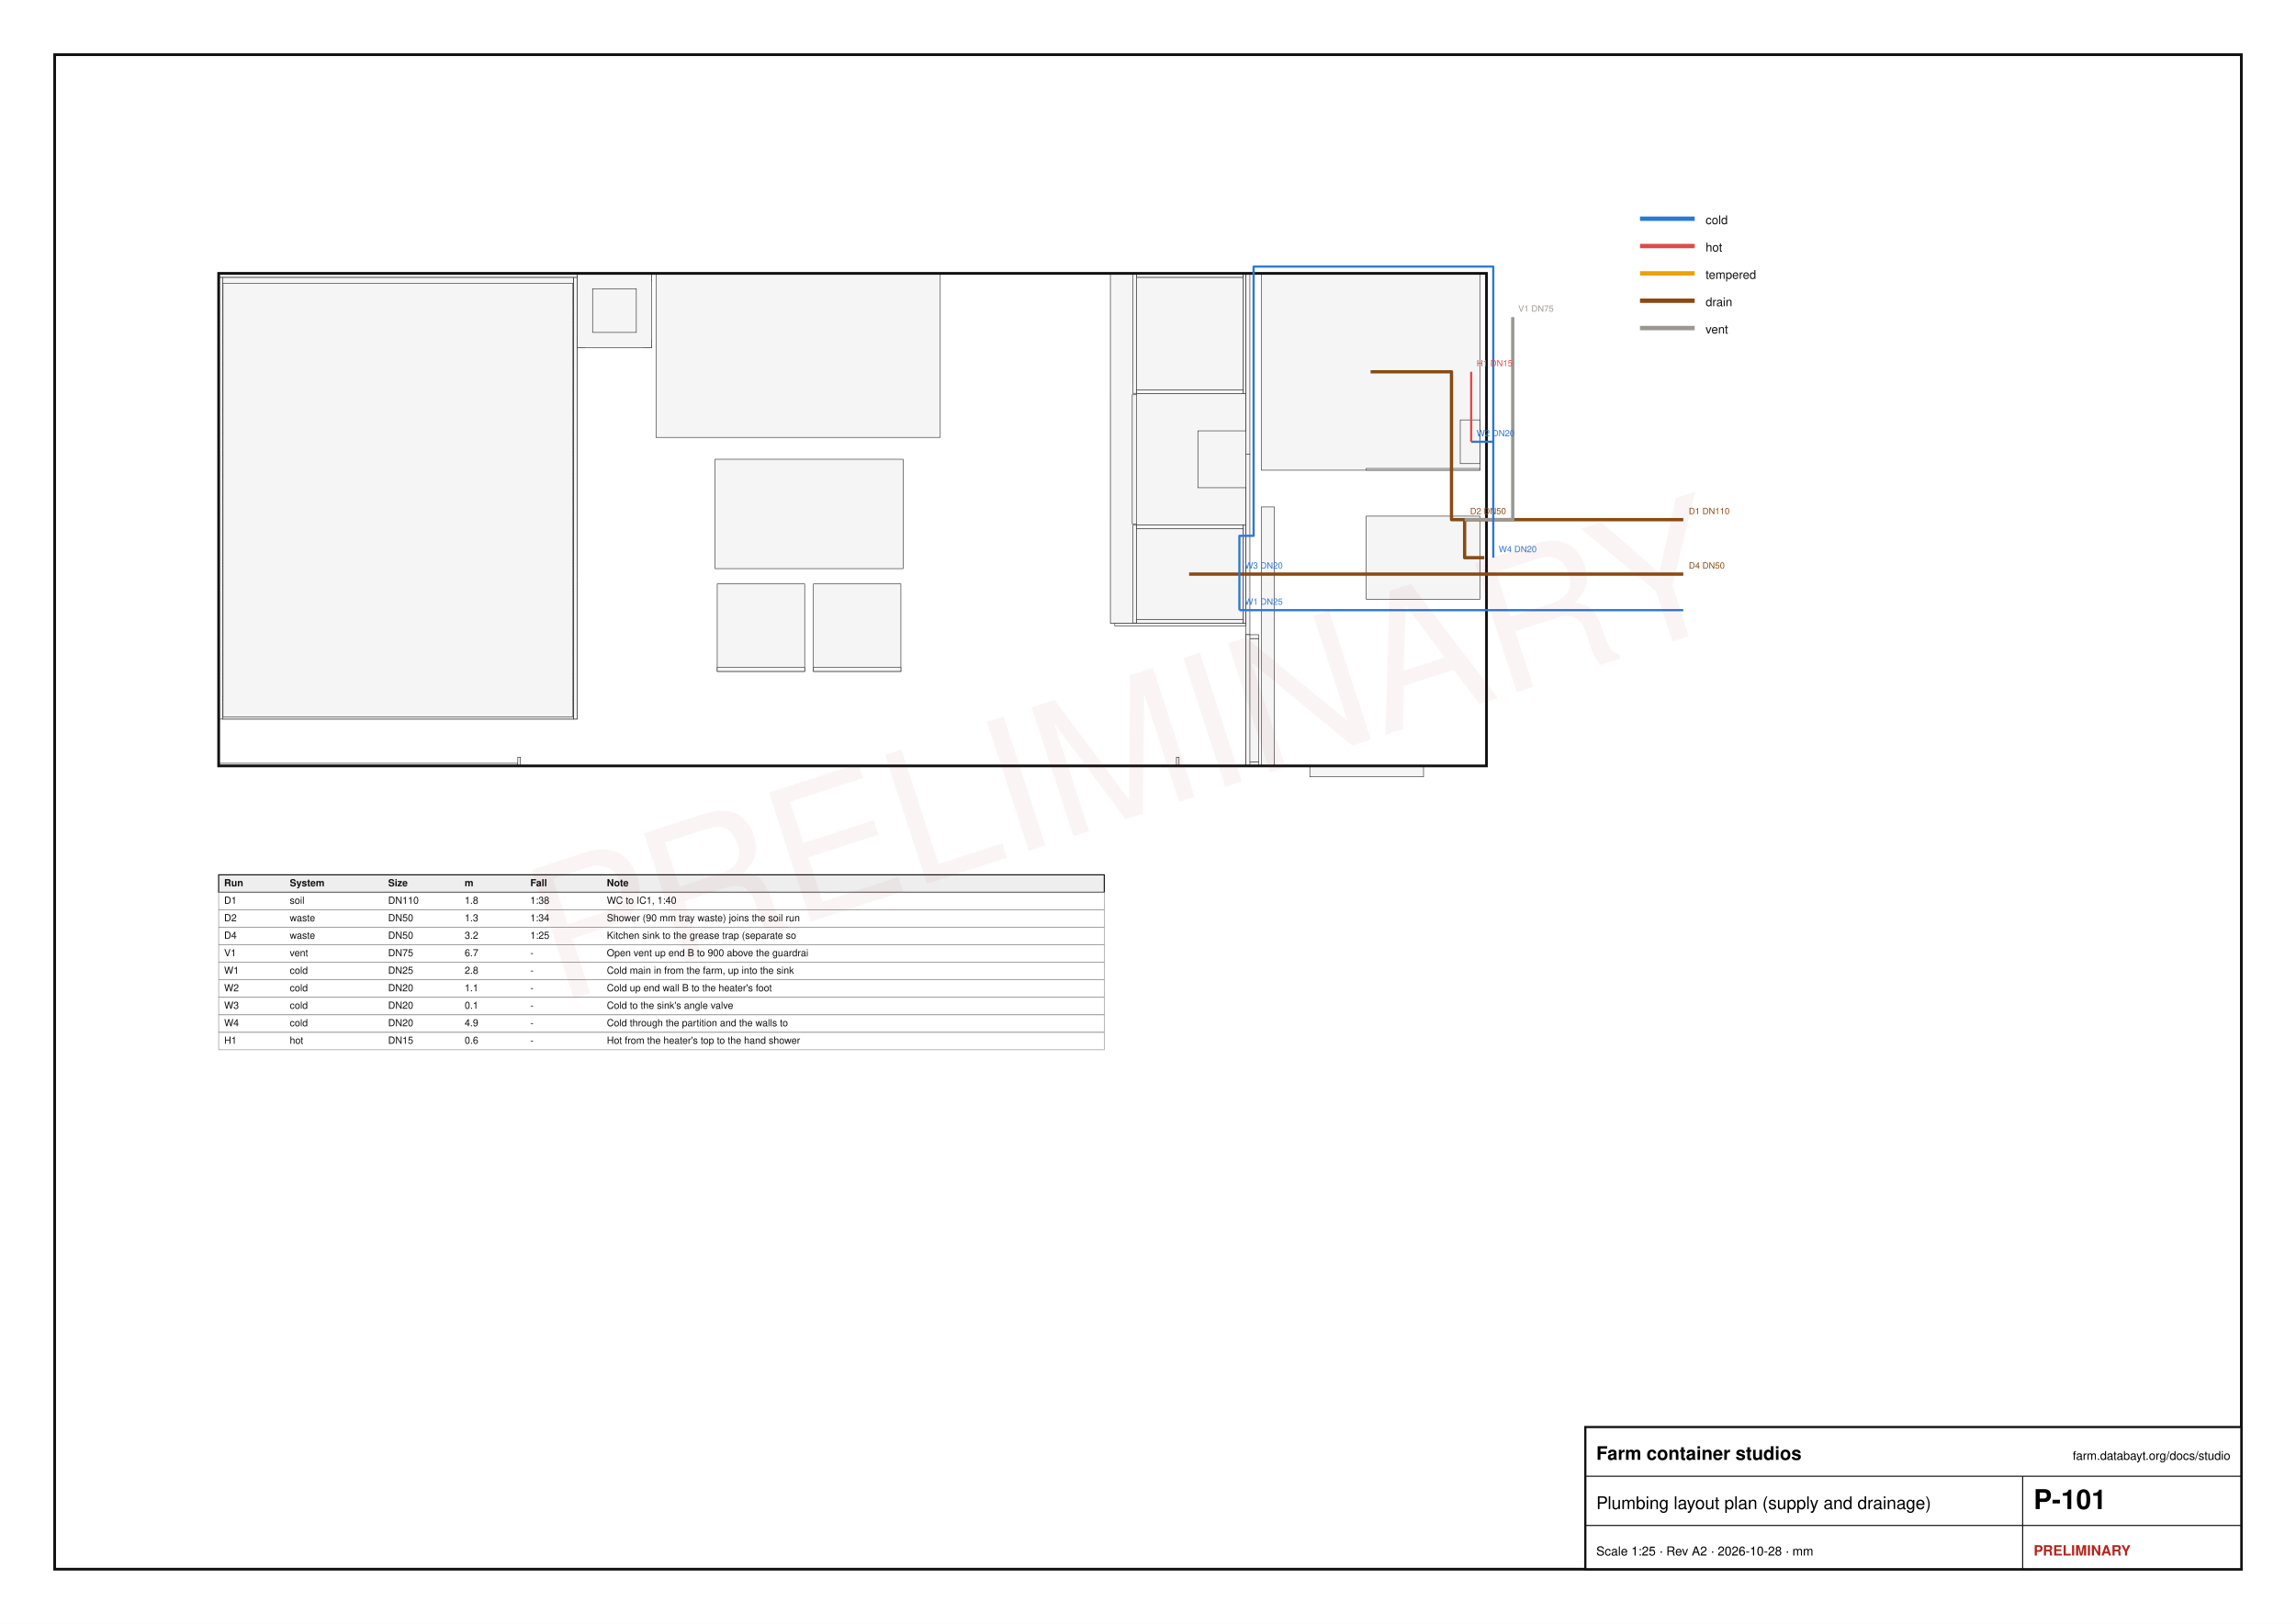
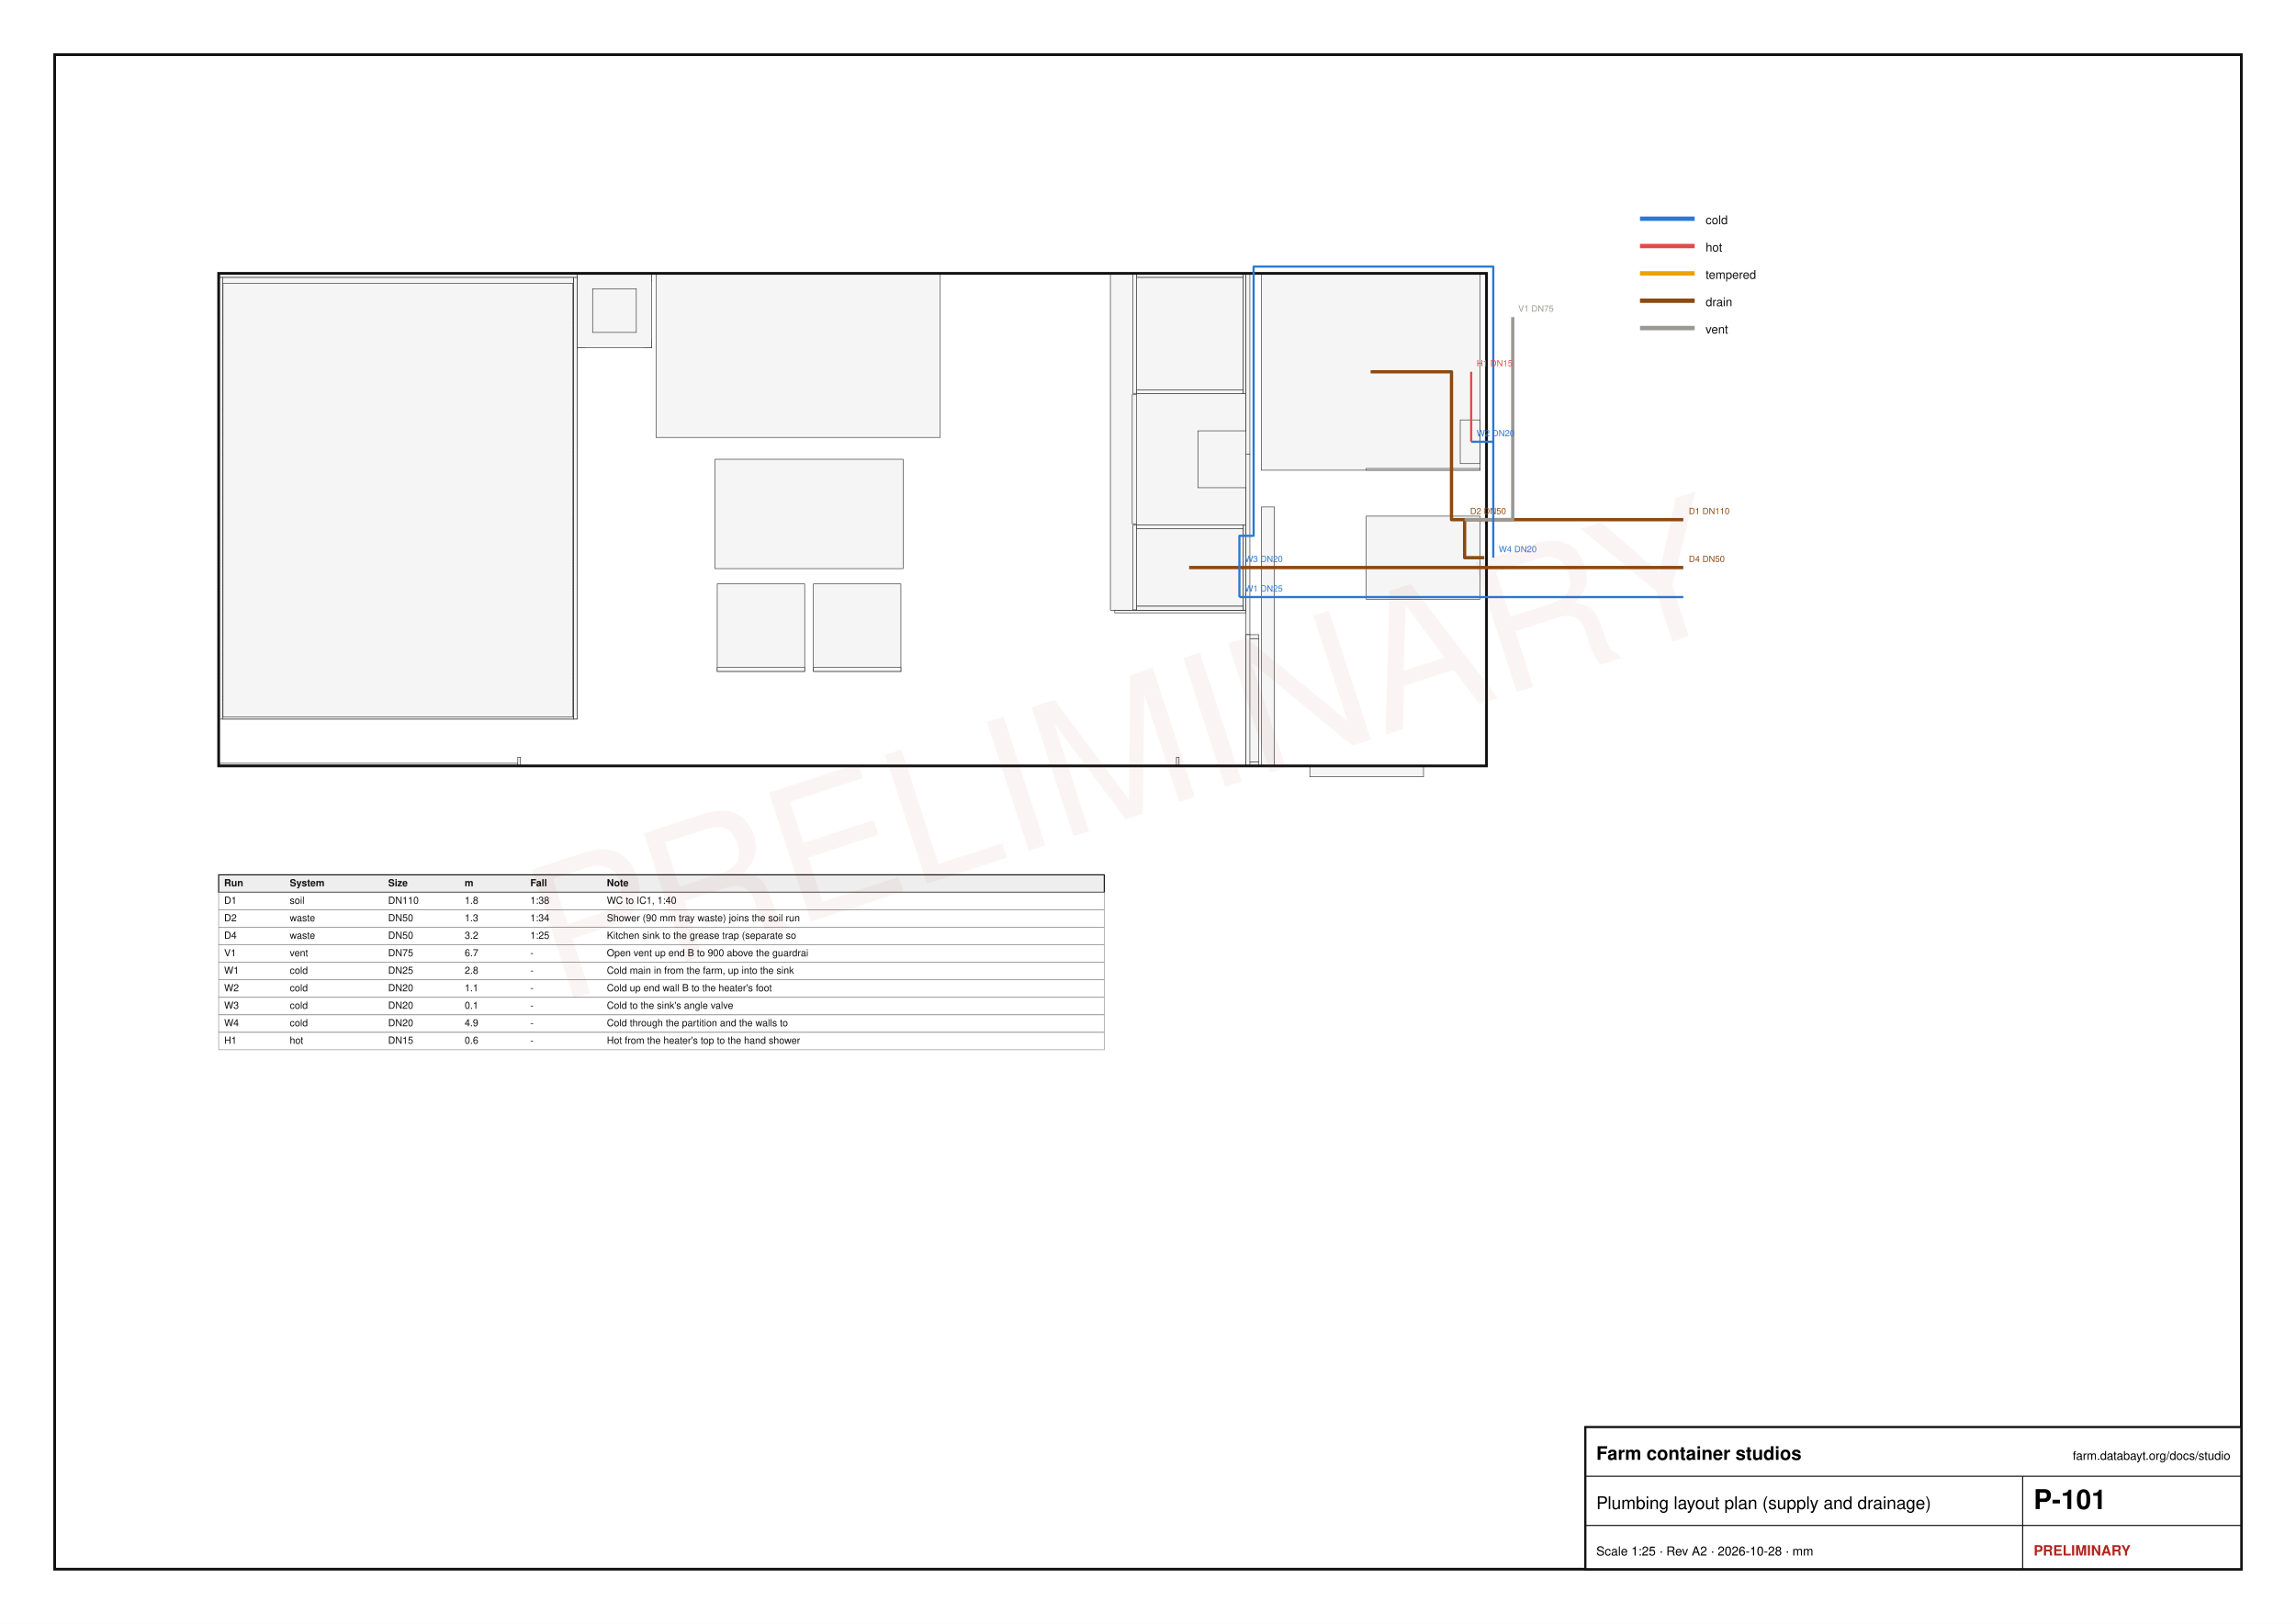
<svg xmlns="http://www.w3.org/2000/svg" width="420mm" height="297mm" viewBox="0 0 420 297" font-family="Helvetica, Arial, sans-serif">
  <rect x="0" y="0" width="420" height="297" fill="#fff" />
  <rect x="10" y="10" width="400" height="277" fill="none" stroke="#111" stroke-width="0.5" />
  <rect x="230.72" y="50" width="40" height="36" fill="#f5f5f5" stroke="#222" stroke-width="0.1" />
  <rect x="104.88" y="50.72" width="0.72" height="80.8" fill="#f5f5f5" stroke="#222" stroke-width="0.1" />
  <rect x="40" y="139.6" width="54.72" height="0.48" fill="#f5f5f5" stroke="#222" stroke-width="0.1" />
  <rect x="81.36" y="82.48" width="23.52" height="22.48" fill="#f5f5f5" stroke="#222" stroke-width="0.1" />
  <rect x="81.36" y="107.44" width="23.52" height="22.48" fill="#f5f5f5" stroke="#222" stroke-width="0.1" />
-   <rect x="204.8" y="72" width="0.72" height="42" fill="#f5f5f5" stroke="#222" stroke-width="0.1" />
+   <rect x="204.8" y="72" width="0.72" height="39.6" fill="#f5f5f5" stroke="#222" stroke-width="0.1" />
  <rect x="203.92" y="72.72" width="23.52" height="22.56" fill="#f5f5f5" stroke="#222" stroke-width="0.1" />
-   <rect x="203.92" y="96.72" width="23.52" height="16.56" fill="#f5f5f5" stroke="#222" stroke-width="0.1" />
+   <rect x="203.92" y="96.72" width="23.52" height="14.16" fill="#f5f5f5" stroke="#222" stroke-width="0.1" />
  <rect x="204" y="73.72" width="22.16" height="20.56" fill="#f5f5f5" stroke="#222" stroke-width="0.1" />
  <rect x="107.04" y="51.44" width="10.72" height="10.72" fill="#f5f5f5" stroke="#222" stroke-width="0.1" />
  <rect x="204" y="73.24" width="22.64" height="0.48" fill="#f5f5f5" stroke="#222" stroke-width="0.1" />
  <rect x="204" y="94.28" width="22.64" height="0.48" fill="#f5f5f5" stroke="#222" stroke-width="0.1" />
  <rect x="226.16" y="73.72" width="0.48" height="20.56" fill="#f5f5f5" stroke="#222" stroke-width="0.1" />
  <rect x="80.88" y="82" width="24" height="0.48" fill="#f5f5f5" stroke="#222" stroke-width="0.1" />
  <rect x="80.88" y="104.96" width="24" height="0.48" fill="#f5f5f5" stroke="#222" stroke-width="0.1" />
  <rect x="80.88" y="82.48" width="0.48" height="22.48" fill="#f5f5f5" stroke="#222" stroke-width="0.1" />
  <rect x="80.88" y="106.96" width="24" height="0.48" fill="#f5f5f5" stroke="#222" stroke-width="0.1" />
  <rect x="80.88" y="129.92" width="24" height="0.48" fill="#f5f5f5" stroke="#222" stroke-width="0.1" />
  <rect x="80.88" y="107.44" width="0.48" height="22.48" fill="#f5f5f5" stroke="#222" stroke-width="0.1" />
  <rect x="104.88" y="81.68" width="0.72" height="24.08" fill="#f5f5f5" stroke="#222" stroke-width="0.1" />
  <rect x="104.88" y="106.64" width="0.72" height="24.08" fill="#f5f5f5" stroke="#222" stroke-width="0.1" />
  <rect x="104.88" y="51.44" width="0.72" height="30.16" fill="#f5f5f5" stroke="#222" stroke-width="0.1" />
  <rect x="77.6" y="105.84" width="27.28" height="0.72" fill="#f5f5f5" stroke="#222" stroke-width="0.1" />
  <rect x="132" y="114.44" width="14.4" height="0.72" fill="#f5f5f5" stroke="#222" stroke-width="0.1" />
  <rect x="138.84" y="107.6" width="0.72" height="13.68" fill="#f5f5f5" stroke="#222" stroke-width="0.1" />
  <rect x="149.6" y="114.44" width="14.4" height="0.72" fill="#f5f5f5" stroke="#222" stroke-width="0.1" />
  <rect x="156.44" y="107.6" width="0.72" height="13.68" fill="#f5f5f5" stroke="#222" stroke-width="0.1" />
  <rect x="131.2" y="106.8" width="16" height="16" fill="#f5f5f5" stroke="#222" stroke-width="0.1" />
  <rect x="148.8" y="106.8" width="16" height="16" fill="#f5f5f5" stroke="#222" stroke-width="0.1" />
  <rect x="249.92" y="94.4" width="20.8" height="15.2" fill="#f5f5f5" stroke="#222" stroke-width="0.1" />
  <rect x="40" y="50.72" width="0.72" height="80.8" fill="#f5f5f5" stroke="#222" stroke-width="0.1" />
  <rect x="104.88" y="50.72" width="0.72" height="80.8" fill="#f5f5f5" stroke="#222" stroke-width="0.1" />
  <rect x="40.72" y="50.72" width="64.16" height="0.72" fill="#f5f5f5" stroke="#222" stroke-width="0.1" />
  <rect x="40.72" y="130.8" width="64.16" height="0.72" fill="#f5f5f5" stroke="#222" stroke-width="0.1" />
  <rect x="76.88" y="51.44" width="0.72" height="79.36" fill="#f5f5f5" stroke="#222" stroke-width="0.1" />
  <rect x="40.72" y="51.44" width="0.72" height="79.36" fill="#f5f5f5" stroke="#222" stroke-width="0.1" />
  <rect x="104.16" y="51.44" width="0.72" height="79.36" fill="#f5f5f5" stroke="#222" stroke-width="0.1" />
  <rect x="40.72" y="50.72" width="64.16" height="3.6" fill="#f5f5f5" stroke="#222" stroke-width="0.1" />
  <rect x="40.72" y="54.78" width="64.16" height="3.6" fill="#f5f5f5" stroke="#222" stroke-width="0.1" />
  <rect x="40.72" y="58.85" width="64.16" height="3.6" fill="#f5f5f5" stroke="#222" stroke-width="0.1" />
  <rect x="40.72" y="62.91" width="64.16" height="3.6" fill="#f5f5f5" stroke="#222" stroke-width="0.1" />
  <rect x="40.72" y="66.97" width="64.16" height="3.6" fill="#f5f5f5" stroke="#222" stroke-width="0.1" />
  <rect x="40.72" y="71.04" width="64.16" height="3.6" fill="#f5f5f5" stroke="#222" stroke-width="0.1" />
  <rect x="40.72" y="75.1" width="64.16" height="3.6" fill="#f5f5f5" stroke="#222" stroke-width="0.1" />
  <rect x="40.72" y="79.16" width="64.16" height="3.6" fill="#f5f5f5" stroke="#222" stroke-width="0.1" />
  <rect x="40.72" y="83.23" width="64.16" height="3.6" fill="#f5f5f5" stroke="#222" stroke-width="0.1" />
  <rect x="40.72" y="87.29" width="64.16" height="3.6" fill="#f5f5f5" stroke="#222" stroke-width="0.1" />
  <rect x="40.72" y="91.35" width="64.16" height="3.6" fill="#f5f5f5" stroke="#222" stroke-width="0.1" />
  <rect x="40.72" y="95.41" width="64.16" height="3.6" fill="#f5f5f5" stroke="#222" stroke-width="0.1" />
  <rect x="40.72" y="99.48" width="64.16" height="3.6" fill="#f5f5f5" stroke="#222" stroke-width="0.1" />
  <rect x="40.72" y="103.54" width="64.16" height="3.6" fill="#f5f5f5" stroke="#222" stroke-width="0.1" />
  <rect x="40.72" y="107.6" width="64.16" height="3.6" fill="#f5f5f5" stroke="#222" stroke-width="0.1" />
  <rect x="40.72" y="111.67" width="64.16" height="3.6" fill="#f5f5f5" stroke="#222" stroke-width="0.1" />
  <rect x="40.72" y="115.73" width="64.16" height="3.6" fill="#f5f5f5" stroke="#222" stroke-width="0.1" />
  <rect x="40.72" y="119.79" width="64.16" height="3.6" fill="#f5f5f5" stroke="#222" stroke-width="0.1" />
  <rect x="40.72" y="123.86" width="64.16" height="3.6" fill="#f5f5f5" stroke="#222" stroke-width="0.1" />
  <rect x="40.72" y="127.92" width="64.16" height="3.6" fill="#f5f5f5" stroke="#222" stroke-width="0.1" />
  <rect x="203.2" y="72.06" width="0.72" height="23.88" fill="#f5f5f5" stroke="#222" stroke-width="0.1" />
  <rect x="204" y="73.72" width="22.16" height="20.56" fill="#f5f5f5" stroke="#222" stroke-width="0.1" />
  <rect x="105.6" y="50" width="0.72" height="1.44" fill="#f5f5f5" stroke="#222" stroke-width="0.1" />
  <rect x="106.32" y="50" width="0.72" height="1.44" fill="#f5f5f5" stroke="#222" stroke-width="0.1" />
  <rect x="105.6" y="62.16" width="0.72" height="1.44" fill="#f5f5f5" stroke="#222" stroke-width="0.1" />
  <rect x="106.32" y="62.16" width="0.72" height="1.44" fill="#f5f5f5" stroke="#222" stroke-width="0.1" />
  <rect x="117.76" y="50" width="0.72" height="1.44" fill="#f5f5f5" stroke="#222" stroke-width="0.1" />
  <rect x="118.48" y="50" width="0.72" height="1.44" fill="#f5f5f5" stroke="#222" stroke-width="0.1" />
  <rect x="117.76" y="62.16" width="0.72" height="1.44" fill="#f5f5f5" stroke="#222" stroke-width="0.1" />
  <rect x="118.48" y="62.16" width="0.72" height="1.44" fill="#f5f5f5" stroke="#222" stroke-width="0.1" />
  <rect x="133.2" y="93.64" width="29.6" height="0.72" fill="#f5f5f5" stroke="#222" stroke-width="0.1" />
  <rect x="147.64" y="86" width="0.72" height="16" fill="#f5f5f5" stroke="#222" stroke-width="0.1" />
  <rect x="105.6" y="50" width="13.6" height="13.6" fill="#f5f5f5" stroke="#222" stroke-width="0.1" />
  <rect x="130.8" y="84" width="34.4" height="20" fill="#f5f5f5" stroke="#222" stroke-width="0.1" />
  <rect x="40.8" y="51.84" width="64" height="79.28" fill="#f5f5f5" stroke="#222" stroke-width="0.1" />
  <rect x="204" y="73.24" width="22.64" height="0.48" fill="#f5f5f5" stroke="#222" stroke-width="0.1" />
  <rect x="204" y="94.28" width="22.64" height="0.48" fill="#f5f5f5" stroke="#222" stroke-width="0.1" />
  <rect x="226.16" y="73.72" width="0.48" height="20.56" fill="#f5f5f5" stroke="#222" stroke-width="0.1" />
  <rect x="120" y="50" width="52" height="30" fill="#f5f5f5" stroke="#222" stroke-width="0.1" />
  <rect x="131.2" y="122.08" width="16" height="0.72" fill="#f5f5f5" stroke="#222" stroke-width="0.1" />
  <rect x="148.8" y="122.08" width="16" height="0.72" fill="#f5f5f5" stroke="#222" stroke-width="0.1" />
  <rect x="204.32" y="50.4" width="22" height="20.4" fill="#f5f5f5" stroke="#222" stroke-width="0.1" />
-   <rect x="203.2" y="96.06" width="0.72" height="17.88" fill="#f5f5f5" stroke="#222" stroke-width="0.1" />
+   <rect x="203.2" y="96.06" width="0.72" height="15.48" fill="#f5f5f5" stroke="#222" stroke-width="0.1" />
  <rect x="203.2" y="72.06" width="0.72" height="23.88" fill="#f5f5f5" stroke="#222" stroke-width="0.1" />
  <rect x="203.92" y="71.28" width="23.52" height="0.72" fill="#f5f5f5" stroke="#222" stroke-width="0.1" />
  <rect x="203.92" y="50" width="4" height="21.28" fill="#f5f5f5" stroke="#222" stroke-width="0.1" />
  <rect x="223.44" y="50" width="4" height="21.28" fill="#f5f5f5" stroke="#222" stroke-width="0.1" />
  <rect x="203.92" y="72" width="23.52" height="0.72" fill="#f5f5f5" stroke="#222" stroke-width="0.1" />
  <rect x="203.92" y="95.28" width="23.52" height="0.72" fill="#f5f5f5" stroke="#222" stroke-width="0.1" />
  <rect x="203.92" y="72.72" width="4" height="22.56" fill="#f5f5f5" stroke="#222" stroke-width="0.1" />
  <rect x="223.44" y="72.72" width="4" height="22.56" fill="#f5f5f5" stroke="#222" stroke-width="0.1" />
  <rect x="227.44" y="72" width="0.48" height="24" fill="#f5f5f5" stroke="#222" stroke-width="0.1" />
  <rect x="203.92" y="96" width="23.52" height="0.72" fill="#f5f5f5" stroke="#222" stroke-width="0.1" />
-   <rect x="203.92" y="113.28" width="23.52" height="0.72" fill="#f5f5f5" stroke="#222" stroke-width="0.1" />
-   <rect x="203.92" y="96.72" width="4" height="16.56" fill="#f5f5f5" stroke="#222" stroke-width="0.1" />
-   <rect x="223.44" y="96.72" width="4" height="16.56" fill="#f5f5f5" stroke="#222" stroke-width="0.1" />
-   <rect x="227.44" y="96" width="0.48" height="18" fill="#f5f5f5" stroke="#222" stroke-width="0.1" />
-   <rect x="203.92" y="114" width="24" height="0.48" fill="#f5f5f5" stroke="#222" stroke-width="0.1" />
-   <rect x="203.12" y="50" width="24.8" height="64" fill="#f5f5f5" stroke="#222" stroke-width="0.1" />
-   <rect x="209.12" y="97.4" width="16.8" height="15.2" fill="#f5f5f5" stroke="#222" stroke-width="0.1" />
+   <rect x="203.92" y="110.88" width="23.52" height="0.72" fill="#f5f5f5" stroke="#222" stroke-width="0.1" />
+   <rect x="203.92" y="96.72" width="4" height="14.16" fill="#f5f5f5" stroke="#222" stroke-width="0.1" />
+   <rect x="223.44" y="96.72" width="4" height="14.16" fill="#f5f5f5" stroke="#222" stroke-width="0.1" />
+   <rect x="227.44" y="96" width="0.48" height="15.6" fill="#f5f5f5" stroke="#222" stroke-width="0.1" />
+   <rect x="203.92" y="111.6" width="24" height="0.48" fill="#f5f5f5" stroke="#222" stroke-width="0.1" />
+   <rect x="203.12" y="50" width="24.8" height="61.6" fill="#f5f5f5" stroke="#222" stroke-width="0.1" />
+   <rect x="209.12" y="97.4" width="16.8" height="12.8" fill="#f5f5f5" stroke="#222" stroke-width="0.1" />
  <rect x="207.12" y="72.2" width="14" height="23.6" fill="#f5f5f5" stroke="#222" stroke-width="0.1" />
  <rect x="108.4" y="52.8" width="8" height="8" fill="#f5f5f5" stroke="#222" stroke-width="0.1" />
  <rect x="40" y="50" width="65.6" height="0.72" fill="#f5f5f5" stroke="#222" stroke-width="0.1" />
  <rect x="267.12" y="76.8" width="3.6" height="8" fill="#f5f5f5" stroke="#222" stroke-width="0.1" />
  <rect x="207.92" y="72" width="20" height="24" fill="#f5f5f5" stroke="#222" stroke-width="0.1" />
  <rect x="207.92" y="50.72" width="19.52" height="20.56" fill="#f5f5f5" stroke="#222" stroke-width="0.1" />
-   <rect x="207.92" y="96.72" width="19.52" height="16.56" fill="#f5f5f5" stroke="#222" stroke-width="0.1" />
+   <rect x="207.92" y="96.72" width="19.52" height="14.16" fill="#f5f5f5" stroke="#222" stroke-width="0.1" />
  <rect x="239.6" y="140.08" width="20.8" height="2" fill="#f5f5f5" stroke="#222" stroke-width="0.1" />
  <rect x="249.92" y="85.68" width="20.8" height="0.32" fill="#f5f5f5" stroke="#222" stroke-width="0.1" />
  <rect x="227.92" y="116.08" width="2.32" height="0.72" fill="#f5f5f5" stroke="#222" stroke-width="0.1" />
  <rect x="227.92" y="139.36" width="2.32" height="0.72" fill="#f5f5f5" stroke="#222" stroke-width="0.1" />
  <rect x="227.92" y="116.8" width="2.32" height="22.56" fill="#f5f5f5" stroke="#222" stroke-width="0.1" />
  <rect x="231.12" y="116" width="1.6" height="24.08" fill="#f5f5f5" stroke="#222" stroke-width="0.1" />
  <rect x="230.72" y="92.72" width="2.4" height="47.36" fill="#f5f5f5" stroke="#222" stroke-width="0.1" />
  <rect x="94.72" y="138.48" width="0.48" height="1.6" fill="#f5f5f5" stroke="#222" stroke-width="0.1" />
  <rect x="215.2" y="138.48" width="0.48" height="1.6" fill="#f5f5f5" stroke="#222" stroke-width="0.1" />
  <rect x="207.2" y="50.06" width="0.72" height="21.88" fill="#f5f5f5" stroke="#222" stroke-width="0.1" />
-   <rect x="207.2" y="96.06" width="0.72" height="17.88" fill="#f5f5f5" stroke="#222" stroke-width="0.1" />
+   <rect x="207.2" y="96.06" width="0.72" height="15.48" fill="#f5f5f5" stroke="#222" stroke-width="0.1" />
  <rect x="207.92" y="50" width="19.52" height="0.72" fill="#f5f5f5" stroke="#222" stroke-width="0.1" />
  <rect x="207.92" y="71.28" width="19.52" height="0.72" fill="#f5f5f5" stroke="#222" stroke-width="0.1" />
  <rect x="227.44" y="50" width="0.48" height="22" fill="#f5f5f5" stroke="#222" stroke-width="0.1" />
  <rect x="207.92" y="96" width="19.52" height="0.72" fill="#f5f5f5" stroke="#222" stroke-width="0.1" />
-   <rect x="207.92" y="113.28" width="19.52" height="0.72" fill="#f5f5f5" stroke="#222" stroke-width="0.1" />
-   <rect x="227.44" y="96" width="0.48" height="18" fill="#f5f5f5" stroke="#222" stroke-width="0.1" />
+   <rect x="207.92" y="110.88" width="19.52" height="0.72" fill="#f5f5f5" stroke="#222" stroke-width="0.1" />
+   <rect x="227.44" y="96" width="0.48" height="15.6" fill="#f5f5f5" stroke="#222" stroke-width="0.1" />
  <rect x="227.92" y="50" width="0.72" height="33.04" fill="#f5f5f5" stroke="#222" stroke-width="0.1" />
  <rect x="227.92" y="83.04" width="0.72" height="33.04" fill="#f5f5f5" stroke="#222" stroke-width="0.1" />
  <rect x="227.92" y="116.08" width="0.72" height="24" fill="#f5f5f5" stroke="#222" stroke-width="0.1" />
  <rect x="219.12" y="78.8" width="8.8" height="10.4" fill="#f5f5f5" stroke="#222" stroke-width="0.1" />
  <rect x="40" y="50" width="231.92" height="90.08" fill="none" stroke="#111" stroke-width="0.5" />
  <polyline points="271.52,102 271.52,102 267.92,102 267.92,95.04 307.92,95.04" fill="none" stroke="#8b4a12" stroke-width="0.6" stroke-linejoin="round" />
  <text x="308.92" y="94.04" font-size="1.6" text-anchor="start" font-weight="normal" fill="#8b4a12">D1 DN110</text>
  <polyline points="250.72,68 250.72,68 265.52,68 265.52,95.04 267.92,95.04" fill="none" stroke="#8b4a12" stroke-width="0.6" stroke-linejoin="round" />
  <text x="268.92" y="94.04" font-size="1.6" text-anchor="start" font-weight="normal" fill="#8b4a12">D2 DN50</text>
-   <polyline points="217.52,105 217.52,105 307.92,105" fill="none" stroke="#8b4a12" stroke-width="0.6" stroke-linejoin="round" />
-   <text x="308.92" y="104" font-size="1.6" text-anchor="start" font-weight="normal" fill="#8b4a12">D4 DN50</text>
+   <polyline points="217.52,103.8 217.52,103.8 307.92,103.8" fill="none" stroke="#8b4a12" stroke-width="0.6" stroke-linejoin="round" />
+   <text x="308.92" y="102.8" font-size="1.6" text-anchor="start" font-weight="normal" fill="#8b4a12">D4 DN50</text>
  <polyline points="267.92,95.04 276.72,95.04 276.72,58 276.72,58" fill="none" stroke="#9a9893" stroke-width="0.6" stroke-linejoin="round" />
  <text x="277.72" y="57" font-size="1.6" text-anchor="start" font-weight="normal" fill="#9a9893">V1 DN75</text>
-   <polyline points="307.92,111.6 226.72,111.6 226.72,111.6" fill="none" stroke="#2a78d6" stroke-width="0.4" stroke-linejoin="round" />
-   <text x="227.72" y="110.6" font-size="1.6" text-anchor="start" font-weight="normal" fill="#2a78d6">W1 DN25</text>
+   <polyline points="307.92,109.2 226.72,109.2 226.72,109.2" fill="none" stroke="#2a78d6" stroke-width="0.4" stroke-linejoin="round" />
+   <text x="227.72" y="108.2" font-size="1.6" text-anchor="start" font-weight="normal" fill="#2a78d6">W1 DN25</text>
  <polyline points="273.16,80.8 273.16,80.8 269.12,80.8 269.12,80.8" fill="none" stroke="#2a78d6" stroke-width="0.4" stroke-linejoin="round" />
  <text x="270.12" y="79.8" font-size="1.6" text-anchor="start" font-weight="normal" fill="#2a78d6">W2 DN20</text>
-   <polyline points="226.72,105 226.72,105" fill="none" stroke="#2a78d6" stroke-width="0.4" stroke-linejoin="round" />
-   <text x="227.72" y="104" font-size="1.6" text-anchor="start" font-weight="normal" fill="#2a78d6">W3 DN20</text>
-   <polyline points="226.72,111.6 226.72,98 229.32,98 229.32,98 229.32,48.76 273.16,48.76 273.16,102 273.16,102" fill="none" stroke="#2a78d6" stroke-width="0.4" stroke-linejoin="round" />
+   <polyline points="226.72,103.8 226.72,103.8" fill="none" stroke="#2a78d6" stroke-width="0.4" stroke-linejoin="round" />
+   <text x="227.72" y="102.8" font-size="1.6" text-anchor="start" font-weight="normal" fill="#2a78d6">W3 DN20</text>
+   <polyline points="226.72,109.2 226.72,98 229.32,98 229.32,98 229.32,48.76 273.16,48.76 273.16,102 273.16,102" fill="none" stroke="#2a78d6" stroke-width="0.4" stroke-linejoin="round" />
  <text x="274.16" y="101" font-size="1.6" text-anchor="start" font-weight="normal" fill="#2a78d6">W4 DN20</text>
  <polyline points="269.12,80.8 269.12,80.8 269.12,68 269.12,68" fill="none" stroke="#e34948" stroke-width="0.4" stroke-linejoin="round" />
  <text x="270.12" y="67" font-size="1.6" text-anchor="start" font-weight="normal" fill="#e34948">H1 DN15</text>
  <line x1="300" y1="40" x2="310" y2="40" stroke="#2a78d6" stroke-width="0.8" />
  <text x="312" y="41" font-size="2.2" text-anchor="start" font-weight="normal" fill="#111">cold</text>
  <line x1="300" y1="45" x2="310" y2="45" stroke="#e34948" stroke-width="0.8" />
  <text x="312" y="46" font-size="2.2" text-anchor="start" font-weight="normal" fill="#111">hot</text>
  <line x1="300" y1="50" x2="310" y2="50" stroke="#eda100" stroke-width="0.8" />
  <text x="312" y="51" font-size="2.2" text-anchor="start" font-weight="normal" fill="#111">tempered</text>
  <line x1="300" y1="55" x2="310" y2="55" stroke="#8b4a12" stroke-width="0.8" />
  <text x="312" y="56" font-size="2.2" text-anchor="start" font-weight="normal" fill="#111">drain</text>
  <line x1="300" y1="60" x2="310" y2="60" stroke="#9a9893" stroke-width="0.8" />
  <text x="312" y="61" font-size="2.2" text-anchor="start" font-weight="normal" fill="#111">vent</text>
  <rect x="40" y="160" width="162" height="3.2" fill="#eee" stroke="#111" stroke-width="0.2" />
  <text x="41" y="162.1" font-size="1.8" text-anchor="start" font-weight="bold" fill="#111">Run</text>
  <text x="53" y="162.1" font-size="1.8" text-anchor="start" font-weight="bold" fill="#111">System</text>
  <text x="71" y="162.1" font-size="1.8" text-anchor="start" font-weight="bold" fill="#111">Size</text>
  <text x="85" y="162.1" font-size="1.8" text-anchor="start" font-weight="bold" fill="#111">m</text>
  <text x="97" y="162.1" font-size="1.8" text-anchor="start" font-weight="bold" fill="#111">Fall</text>
  <text x="111" y="162.1" font-size="1.8" text-anchor="start" font-weight="bold" fill="#111">Note</text>
  <rect x="40" y="163.2" width="162" height="3.2" fill="none" stroke="#999" stroke-width="0.12" />
  <text x="41" y="165.3" font-size="1.8" text-anchor="start" font-weight="normal" fill="#111">D1</text>
  <text x="53" y="165.3" font-size="1.8" text-anchor="start" font-weight="normal" fill="#111">soil</text>
  <text x="71" y="165.3" font-size="1.8" text-anchor="start" font-weight="normal" fill="#111">DN110</text>
  <text x="85" y="165.3" font-size="1.8" text-anchor="start" font-weight="normal" fill="#111">1.8</text>
  <text x="97" y="165.3" font-size="1.8" text-anchor="start" font-weight="normal" fill="#111">1:38</text>
  <text x="111" y="165.3" font-size="1.8" text-anchor="start" font-weight="normal" fill="#111">WC to IC1, 1:40</text>
  <rect x="40" y="166.4" width="162" height="3.2" fill="none" stroke="#999" stroke-width="0.12" />
  <text x="41" y="168.5" font-size="1.8" text-anchor="start" font-weight="normal" fill="#111">D2</text>
  <text x="53" y="168.5" font-size="1.8" text-anchor="start" font-weight="normal" fill="#111">waste</text>
  <text x="71" y="168.5" font-size="1.8" text-anchor="start" font-weight="normal" fill="#111">DN50</text>
  <text x="85" y="168.5" font-size="1.8" text-anchor="start" font-weight="normal" fill="#111">1.3</text>
  <text x="97" y="168.5" font-size="1.8" text-anchor="start" font-weight="normal" fill="#111">1:34</text>
  <text x="111" y="168.5" font-size="1.8" text-anchor="start" font-weight="normal" fill="#111">Shower (90 mm tray waste) joins the soil run</text>
  <rect x="40" y="169.6" width="162" height="3.2" fill="none" stroke="#999" stroke-width="0.12" />
  <text x="41" y="171.7" font-size="1.8" text-anchor="start" font-weight="normal" fill="#111">D4</text>
  <text x="53" y="171.7" font-size="1.8" text-anchor="start" font-weight="normal" fill="#111">waste</text>
  <text x="71" y="171.7" font-size="1.8" text-anchor="start" font-weight="normal" fill="#111">DN50</text>
  <text x="85" y="171.7" font-size="1.8" text-anchor="start" font-weight="normal" fill="#111">3.2</text>
  <text x="97" y="171.7" font-size="1.8" text-anchor="start" font-weight="normal" fill="#111">1:25</text>
  <text x="111" y="171.7" font-size="1.8" text-anchor="start" font-weight="normal" fill="#111">Kitchen sink to the grease trap (separate so</text>
  <rect x="40" y="172.8" width="162" height="3.2" fill="none" stroke="#999" stroke-width="0.12" />
  <text x="41" y="174.9" font-size="1.8" text-anchor="start" font-weight="normal" fill="#111">V1</text>
  <text x="53" y="174.9" font-size="1.8" text-anchor="start" font-weight="normal" fill="#111">vent</text>
  <text x="71" y="174.9" font-size="1.8" text-anchor="start" font-weight="normal" fill="#111">DN75</text>
  <text x="85" y="174.9" font-size="1.8" text-anchor="start" font-weight="normal" fill="#111">6.7</text>
  <text x="97" y="174.9" font-size="1.8" text-anchor="start" font-weight="normal" fill="#111">-</text>
  <text x="111" y="174.9" font-size="1.8" text-anchor="start" font-weight="normal" fill="#111">Open vent up end B to 900 above the guardrai</text>
  <rect x="40" y="176" width="162" height="3.2" fill="none" stroke="#999" stroke-width="0.12" />
  <text x="41" y="178.1" font-size="1.8" text-anchor="start" font-weight="normal" fill="#111">W1</text>
  <text x="53" y="178.1" font-size="1.8" text-anchor="start" font-weight="normal" fill="#111">cold</text>
  <text x="71" y="178.1" font-size="1.8" text-anchor="start" font-weight="normal" fill="#111">DN25</text>
  <text x="85" y="178.1" font-size="1.8" text-anchor="start" font-weight="normal" fill="#111">2.8</text>
  <text x="97" y="178.1" font-size="1.8" text-anchor="start" font-weight="normal" fill="#111">-</text>
  <text x="111" y="178.1" font-size="1.8" text-anchor="start" font-weight="normal" fill="#111">Cold main in from the farm, up into the sink</text>
  <rect x="40" y="179.2" width="162" height="3.2" fill="none" stroke="#999" stroke-width="0.12" />
  <text x="41" y="181.3" font-size="1.8" text-anchor="start" font-weight="normal" fill="#111">W2</text>
  <text x="53" y="181.3" font-size="1.8" text-anchor="start" font-weight="normal" fill="#111">cold</text>
  <text x="71" y="181.3" font-size="1.8" text-anchor="start" font-weight="normal" fill="#111">DN20</text>
  <text x="85" y="181.3" font-size="1.8" text-anchor="start" font-weight="normal" fill="#111">1.1</text>
  <text x="97" y="181.3" font-size="1.8" text-anchor="start" font-weight="normal" fill="#111">-</text>
  <text x="111" y="181.3" font-size="1.8" text-anchor="start" font-weight="normal" fill="#111">Cold up end wall B to the heater's foot</text>
  <rect x="40" y="182.4" width="162" height="3.2" fill="none" stroke="#999" stroke-width="0.12" />
  <text x="41" y="184.5" font-size="1.8" text-anchor="start" font-weight="normal" fill="#111">W3</text>
  <text x="53" y="184.5" font-size="1.8" text-anchor="start" font-weight="normal" fill="#111">cold</text>
  <text x="71" y="184.5" font-size="1.8" text-anchor="start" font-weight="normal" fill="#111">DN20</text>
  <text x="85" y="184.5" font-size="1.8" text-anchor="start" font-weight="normal" fill="#111">0.1</text>
  <text x="97" y="184.5" font-size="1.8" text-anchor="start" font-weight="normal" fill="#111">-</text>
  <text x="111" y="184.5" font-size="1.8" text-anchor="start" font-weight="normal" fill="#111">Cold to the sink's angle valve</text>
  <rect x="40" y="185.6" width="162" height="3.2" fill="none" stroke="#999" stroke-width="0.12" />
  <text x="41" y="187.7" font-size="1.8" text-anchor="start" font-weight="normal" fill="#111">W4</text>
  <text x="53" y="187.7" font-size="1.8" text-anchor="start" font-weight="normal" fill="#111">cold</text>
  <text x="71" y="187.7" font-size="1.8" text-anchor="start" font-weight="normal" fill="#111">DN20</text>
  <text x="85" y="187.7" font-size="1.8" text-anchor="start" font-weight="normal" fill="#111">4.9</text>
  <text x="97" y="187.7" font-size="1.8" text-anchor="start" font-weight="normal" fill="#111">-</text>
  <text x="111" y="187.7" font-size="1.8" text-anchor="start" font-weight="normal" fill="#111">Cold through the partition and the walls to </text>
  <rect x="40" y="188.8" width="162" height="3.2" fill="none" stroke="#999" stroke-width="0.12" />
  <text x="41" y="190.9" font-size="1.8" text-anchor="start" font-weight="normal" fill="#111">H1</text>
  <text x="53" y="190.9" font-size="1.8" text-anchor="start" font-weight="normal" fill="#111">hot</text>
  <text x="71" y="190.9" font-size="1.8" text-anchor="start" font-weight="normal" fill="#111">DN15</text>
  <text x="85" y="190.9" font-size="1.8" text-anchor="start" font-weight="normal" fill="#111">0.6</text>
  <text x="97" y="190.9" font-size="1.8" text-anchor="start" font-weight="normal" fill="#111">-</text>
  <text x="111" y="190.9" font-size="1.8" text-anchor="start" font-weight="normal" fill="#111">Hot from the heater's top to the hand shower</text>
  <rect x="290" y="261" width="120" height="26" fill="#fff" stroke="#111" stroke-width="0.4" />
  <line x1="290" y1="270" x2="410" y2="270" stroke="#111" stroke-width="0.2" />
  <line x1="290" y1="279" x2="410" y2="279" stroke="#111" stroke-width="0.2" />
  <line x1="370" y1="270" x2="370" y2="287" stroke="#111" stroke-width="0.2" />
  <text x="292" y="267" font-size="3.4" font-weight="bold">Farm container studios</text>
  <text x="408" y="267" font-size="2.2" text-anchor="end">farm.databayt.org/docs/studio</text>
  <text x="292" y="276" font-size="3.2">Plumbing layout plan (supply and drainage)</text>
  <text x="372" y="276" font-size="5" font-weight="bold">P-101</text>
  <text x="292" y="284.5" font-size="2.3">Scale 1:25 · Rev A2 · 2026-10-28 · mm</text>
  <text x="372" y="284.5" font-size="2.6" font-weight="bold" fill="#b3261e">PRELIMINARY</text>
  <text x="210.0" y="148.5" font-size="34" fill="#b3261e" fill-opacity="0.05" text-anchor="middle" transform="rotate(-18 210.0 148.5)">PRELIMINARY</text>
</svg>
